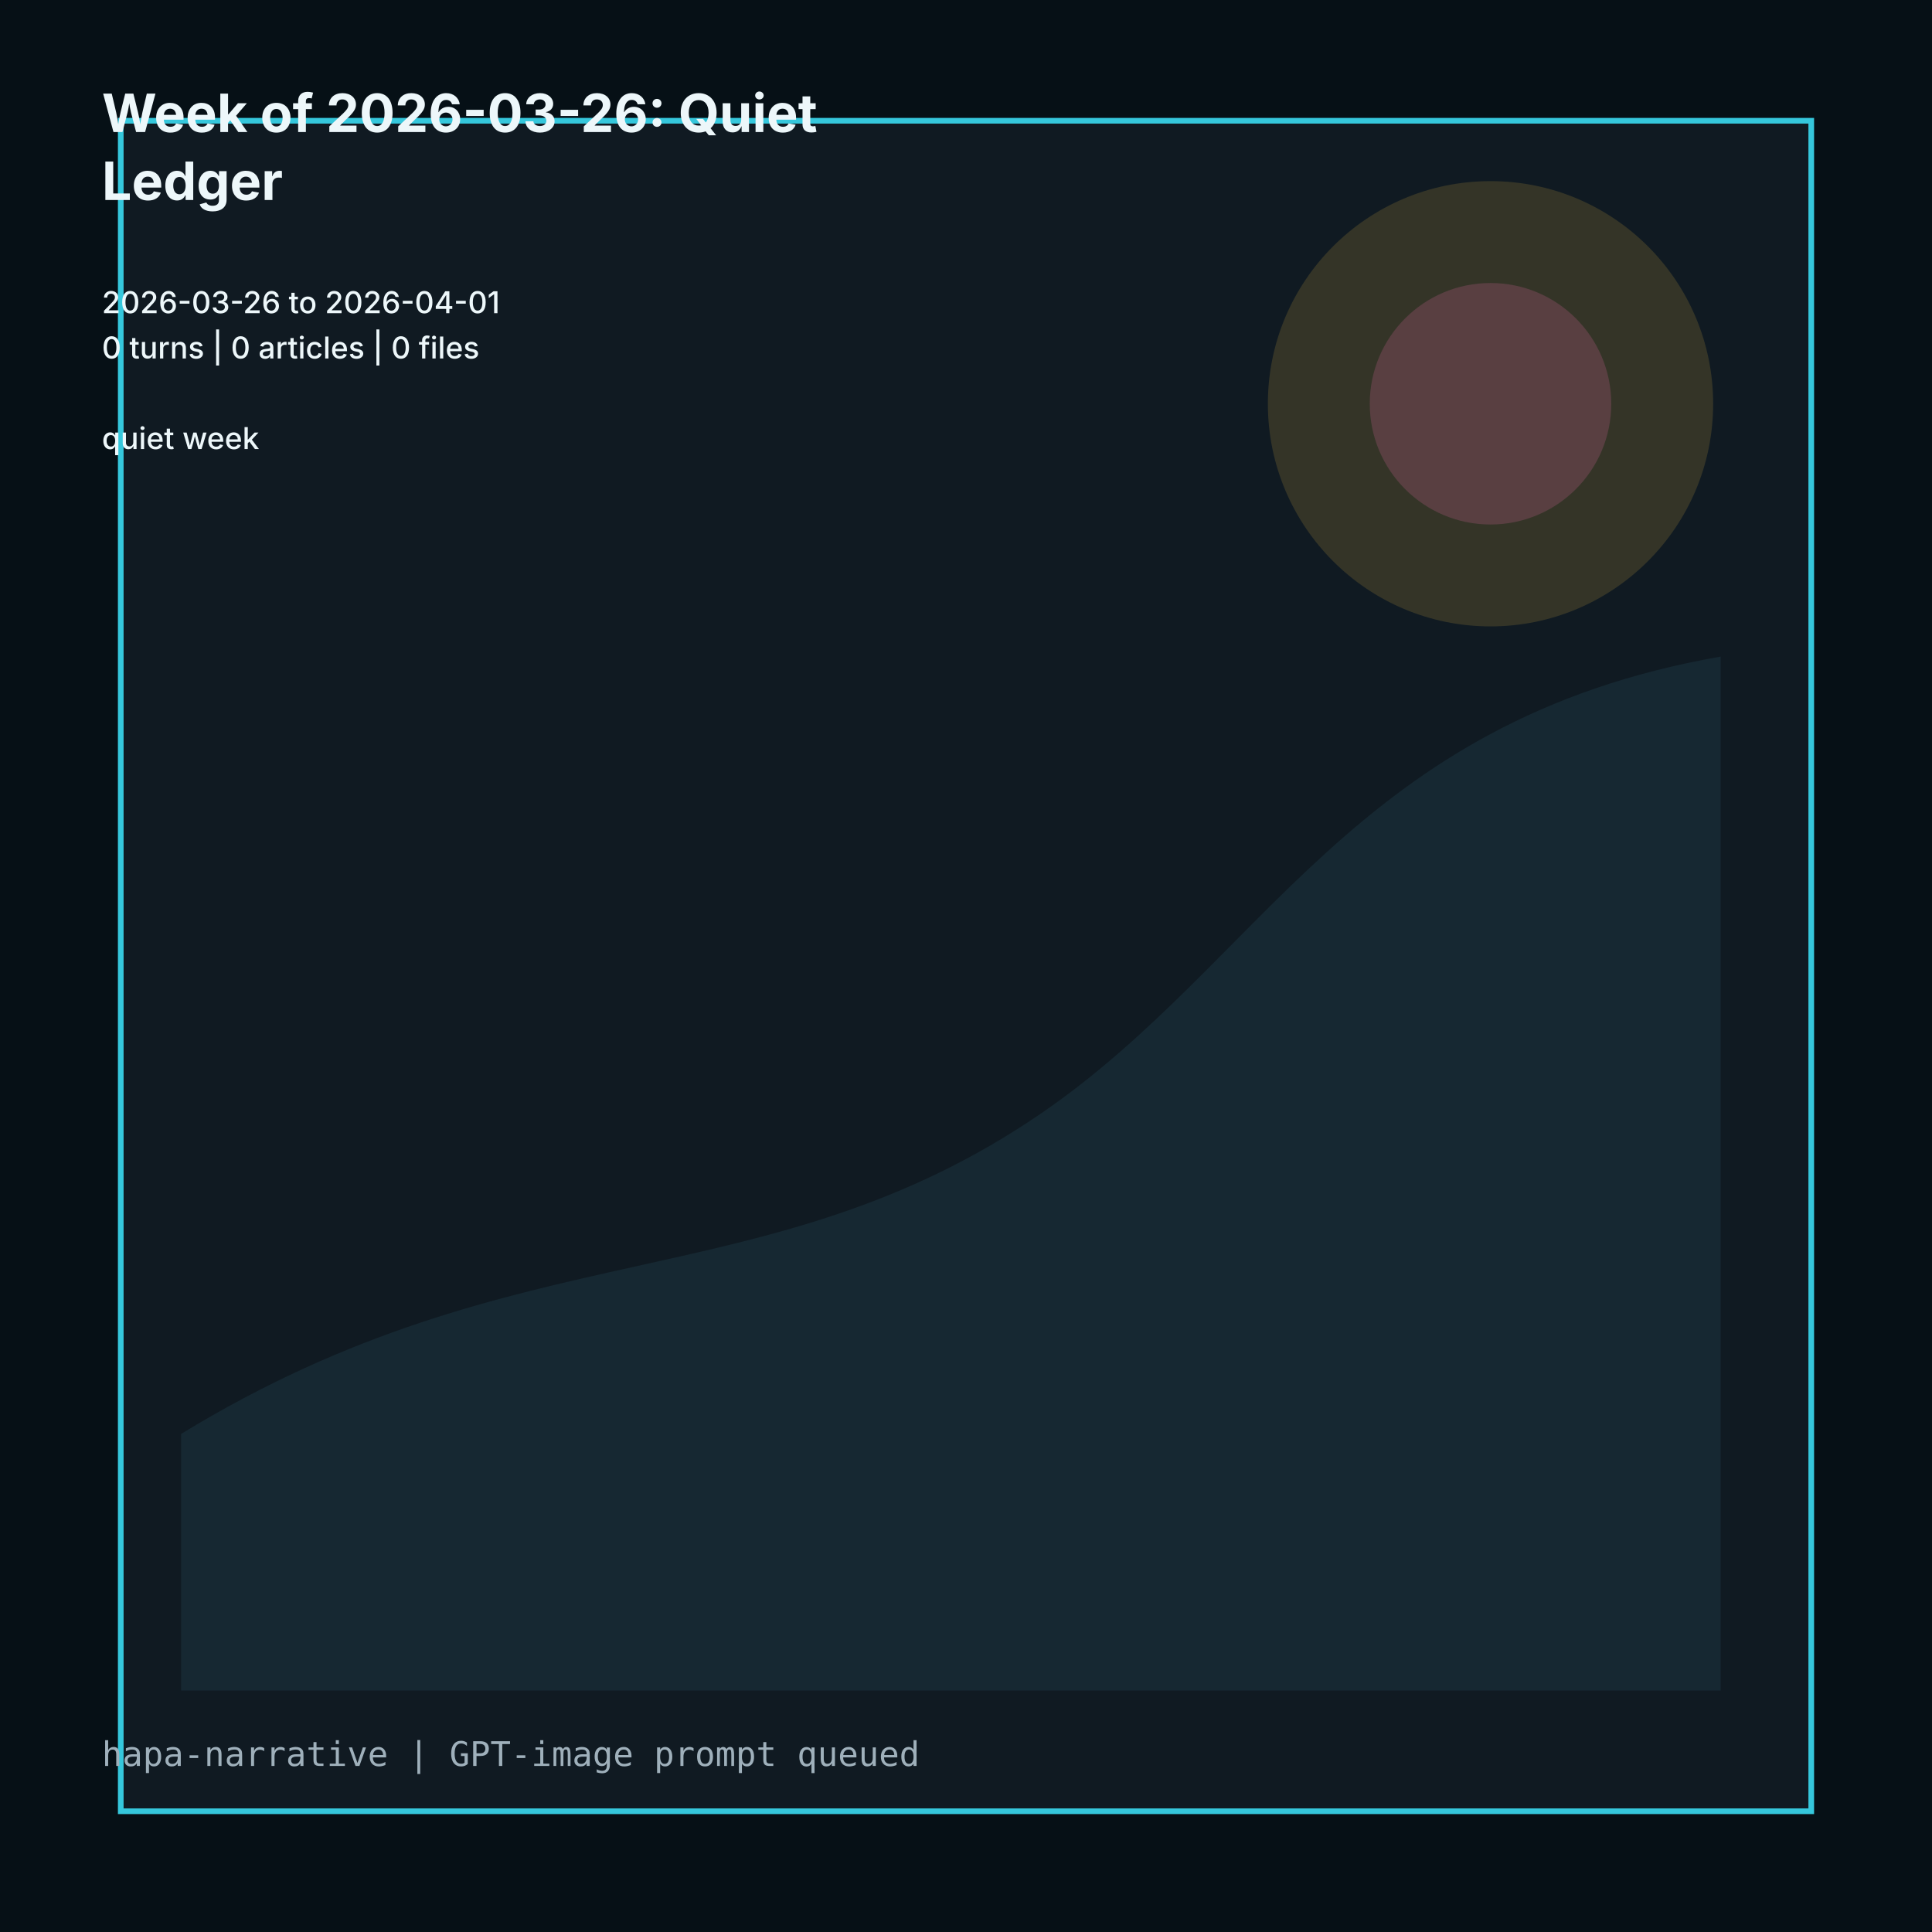
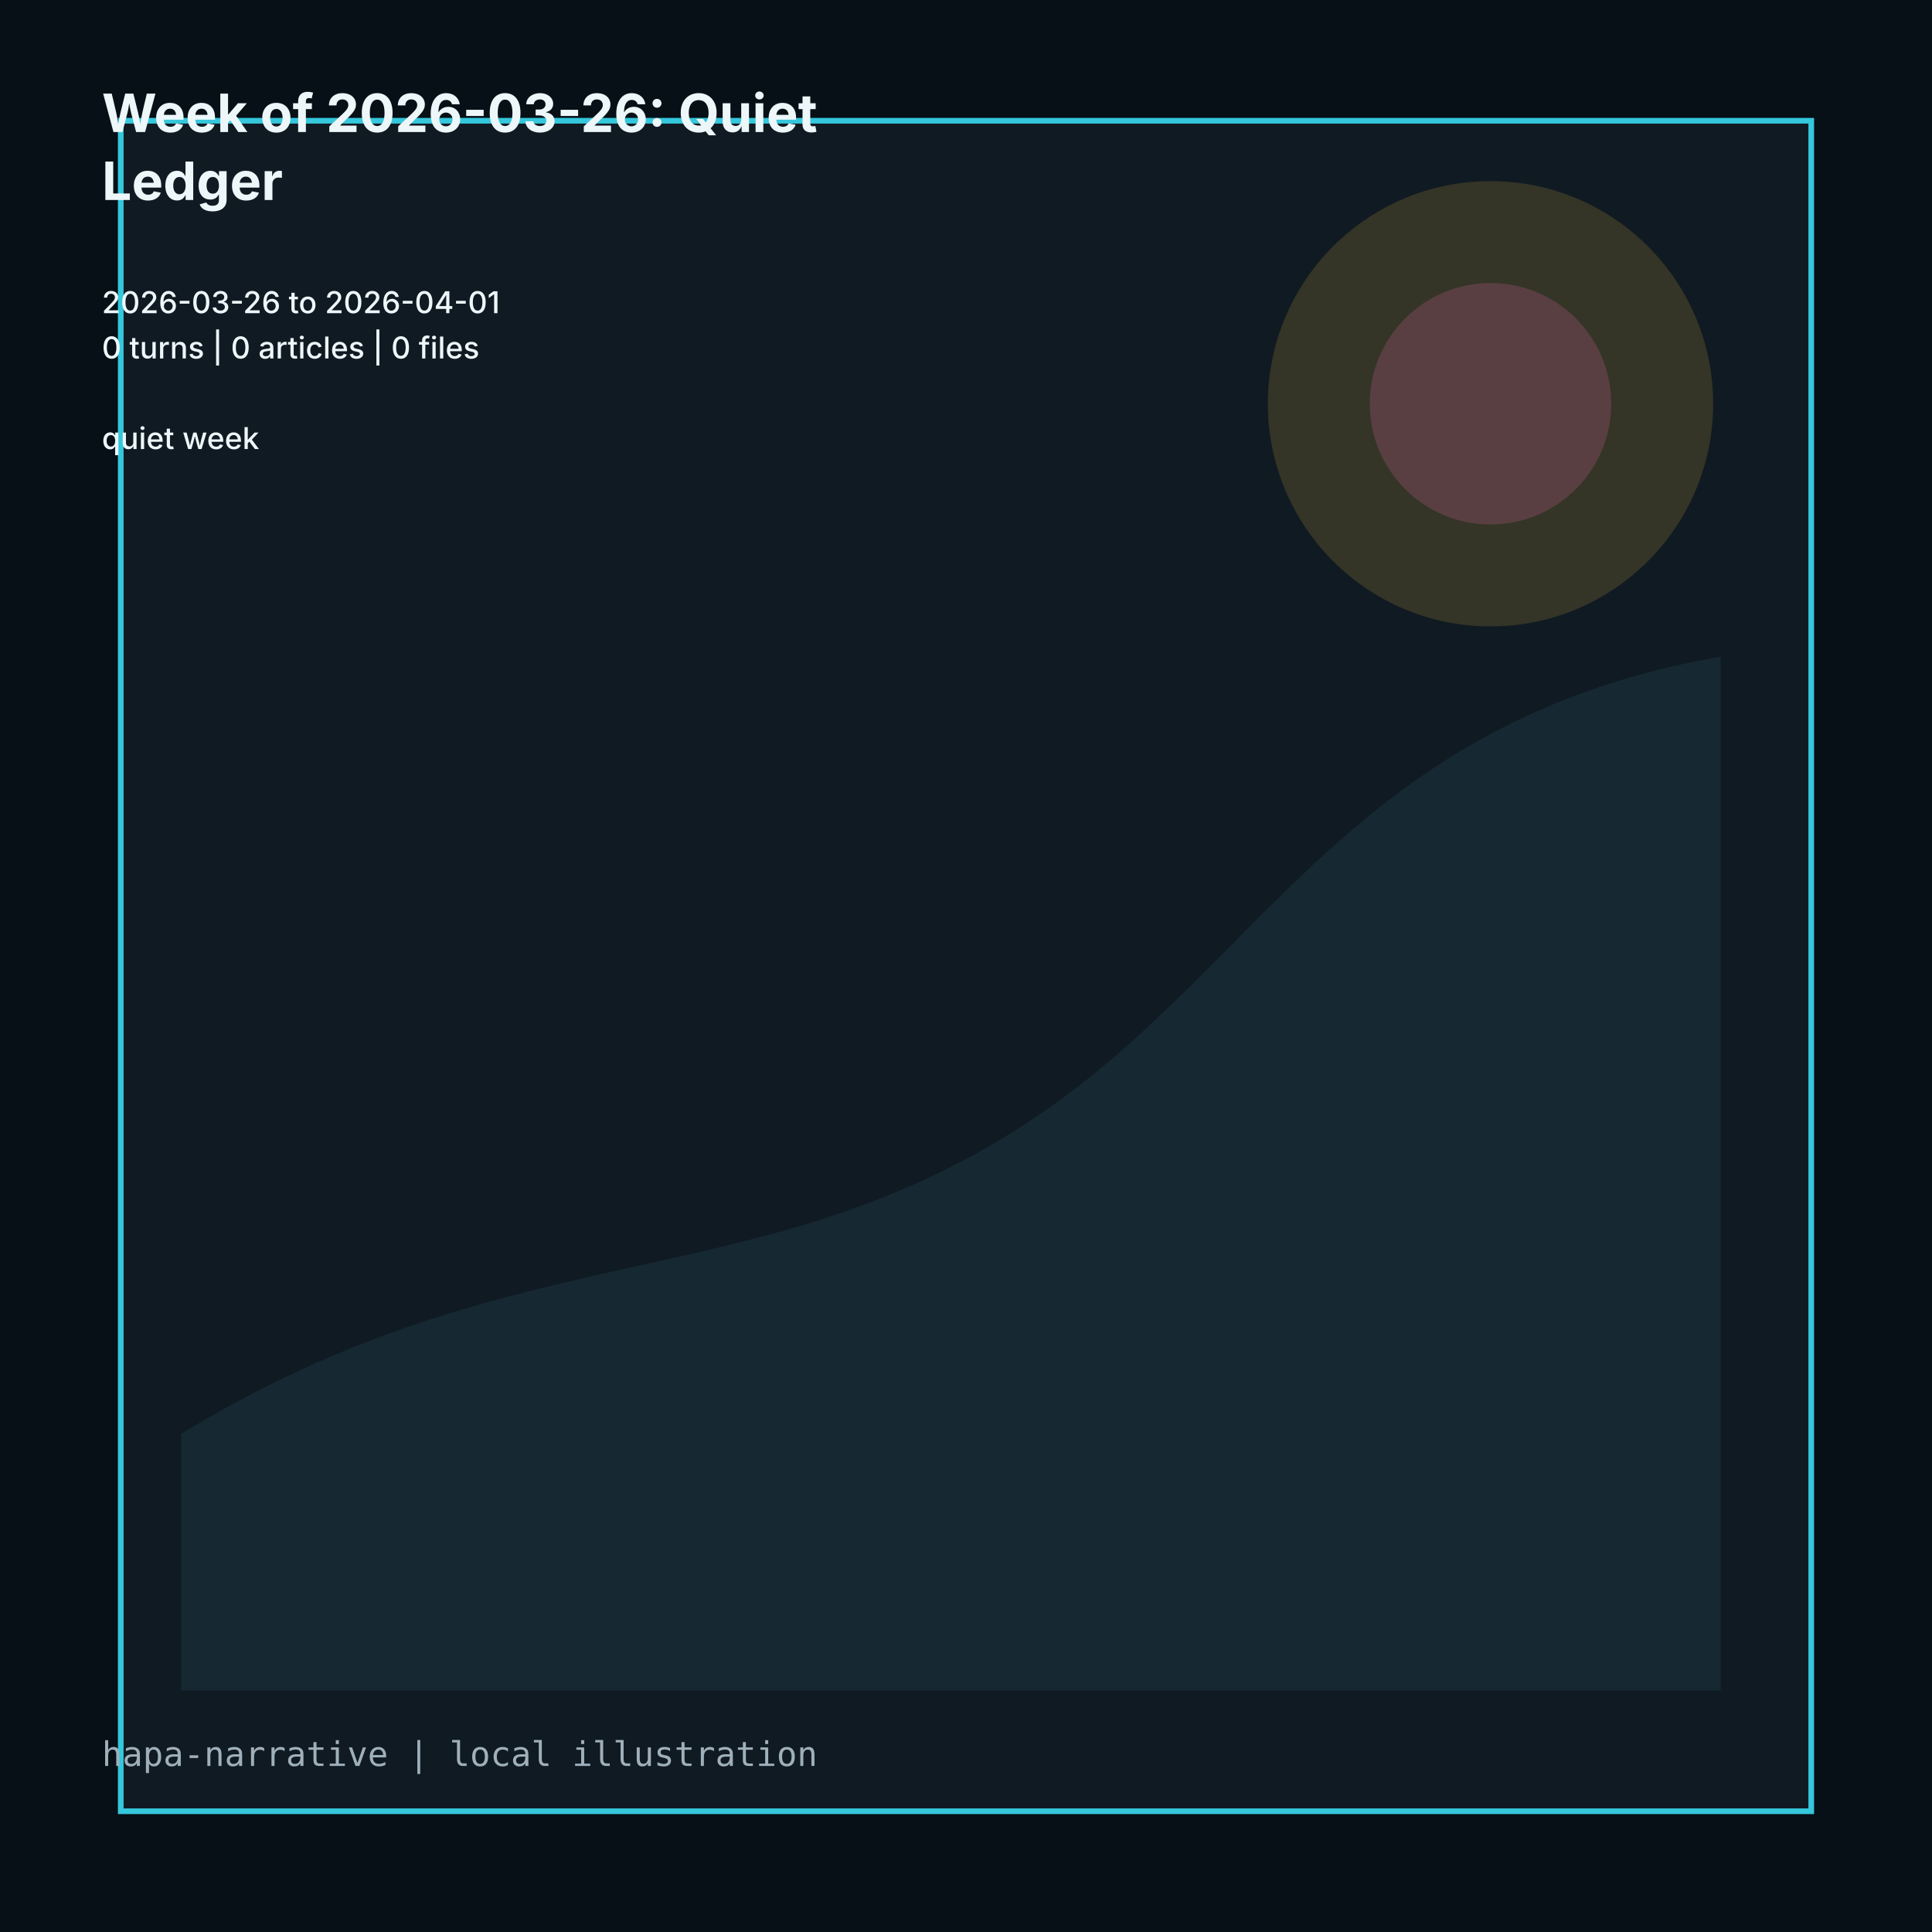
<svg xmlns="http://www.w3.org/2000/svg" viewBox="0 0 1024 1024" role="img">
  <rect width="1024" height="1024" fill="#061016" />
  <path d="M64 64h896v896H64z" fill="#101a22" stroke="#35c7dc" stroke-width="3" />
  <path d="M96 760c180-110 310-70 456-170 118-81 166-208 360-242v548H96z" fill="#162832" />
  <circle cx="790" cy="214" r="118" fill="#d7ad3f" opacity=".18" />
  <circle cx="790" cy="214" r="64" fill="#d9659f" opacity=".22" />
  <g fill="#edf7fa" font-family="Inter, ui-sans-serif, system-ui">
    <text x="54" y="70" font-size="28" font-weight="700">Week of 2026-03-26: Quiet</text>
    <text x="54" y="106" font-size="28" font-weight="700">Ledger</text>
    <text x="54" y="142" font-size="16" font-weight="500" />
    <text x="54" y="166" font-size="16" font-weight="500">2026-03-26 to 2026-04-01</text>
    <text x="54" y="190" font-size="16" font-weight="500">0 turns | 0 articles | 0 files</text>
    <text x="54" y="214" font-size="16" font-weight="500" />
    <text x="54" y="238" font-size="16" font-weight="500">quiet week</text>
  </g>
-   <text x="54" y="936" fill="#9fb0bb" font-size="18" font-family="ui-monospace, monospace">hapa-narrative | GPT-image prompt queued</text>
+   <text x="54" y="936" fill="#9fb0bb" font-size="18" font-family="ui-monospace, monospace">hapa-narrative | local illustration</text>
</svg>
